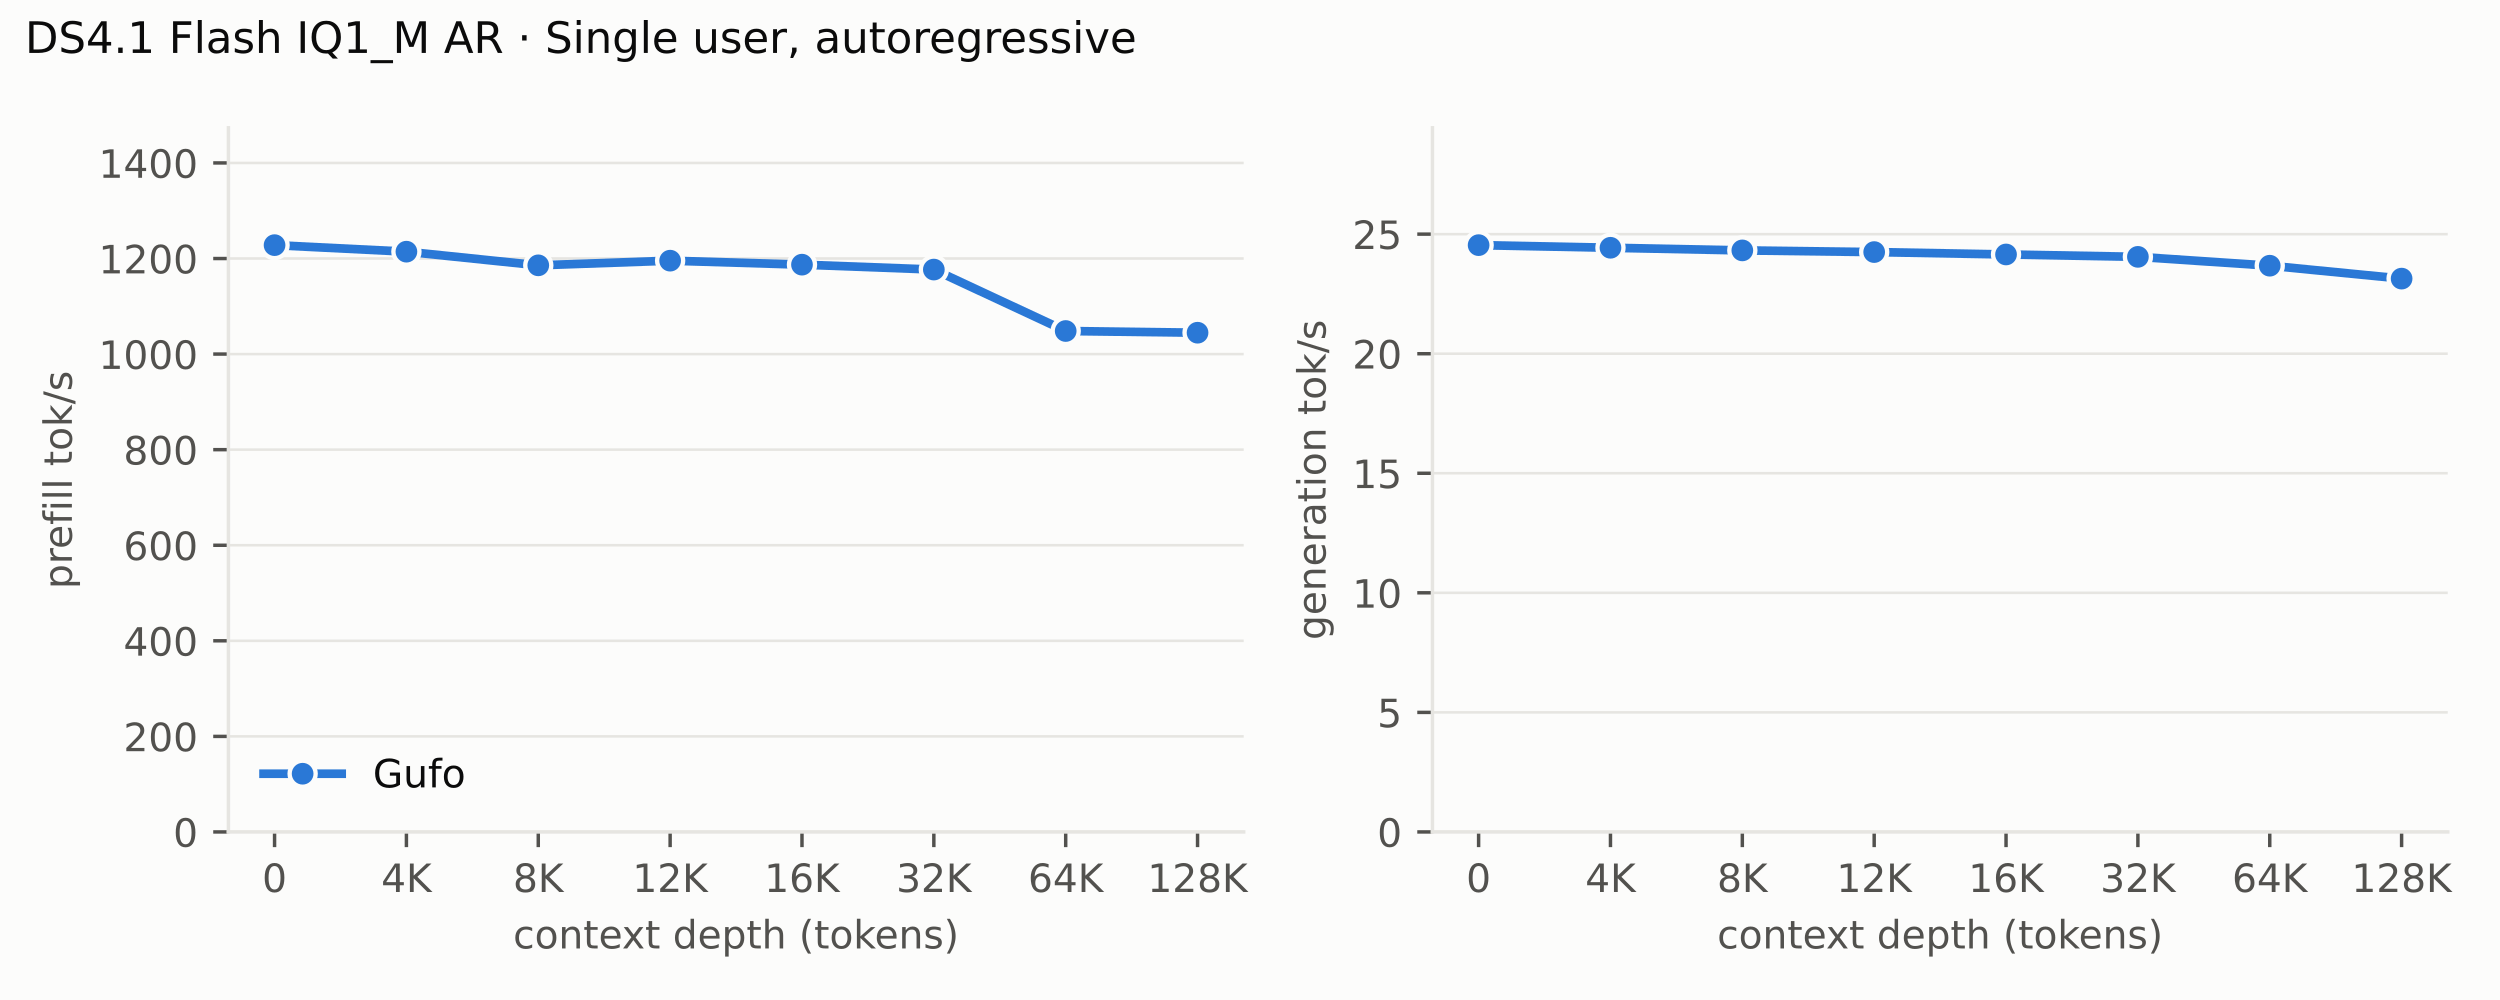
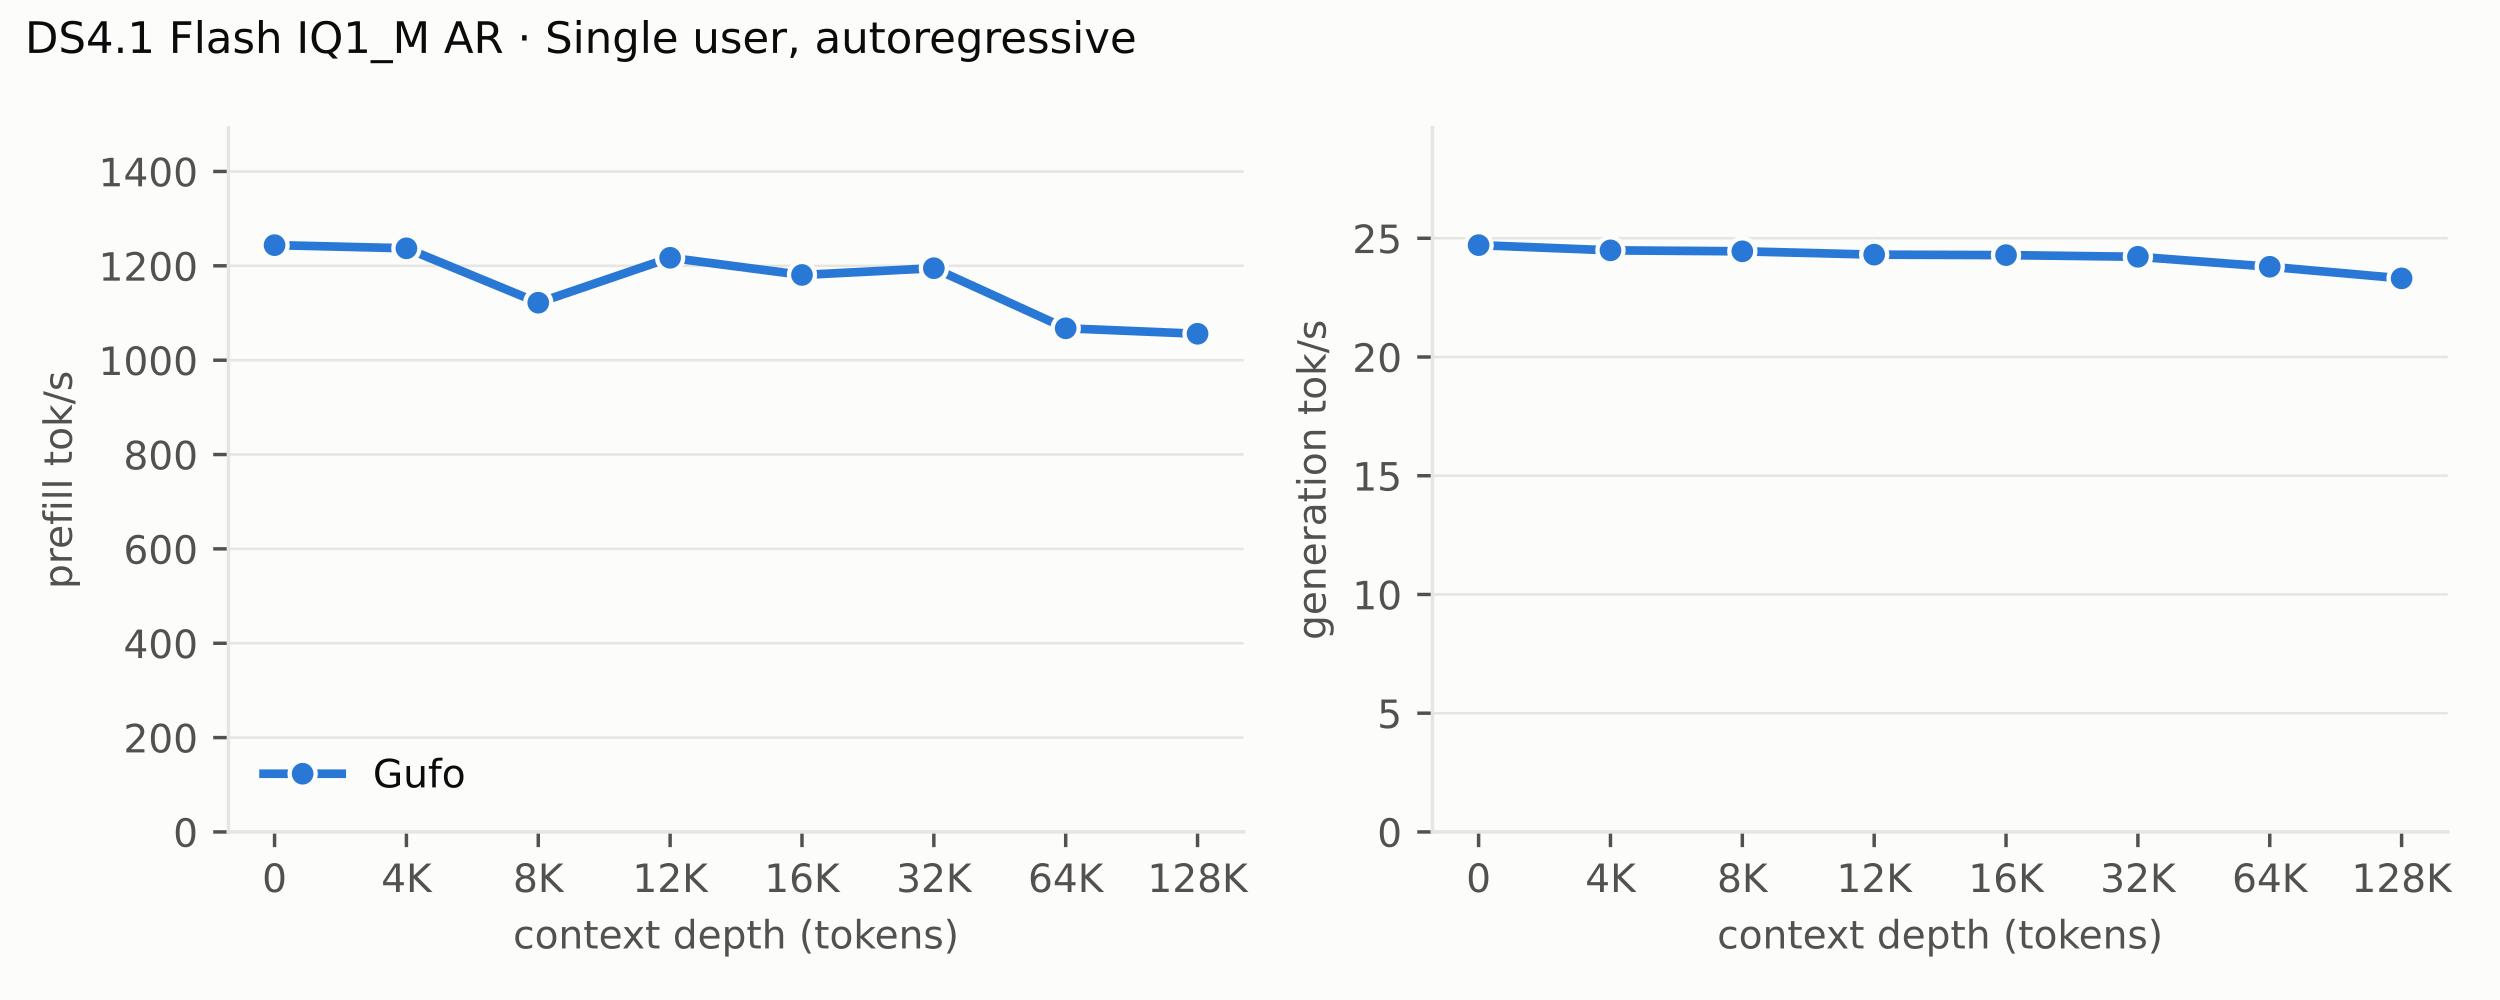
<svg xmlns="http://www.w3.org/2000/svg" xmlns:xlink="http://www.w3.org/1999/xlink" width="576pt" height="230.4pt" viewBox="0 0 576 230.4" version="1.1">
  <defs>
    <style type="text/css">*{stroke-linejoin: round; stroke-linecap: butt}</style>
  </defs>
  <g id="figure_1">
    <g id="patch_1">
      <path d="M 0 230.4 L 576 230.4 L 576 0 L 0 0 z " style="fill: #fcfcfb" />
    </g>
    <g id="axes_1">
      <g id="patch_2">
        <path d="M 52.626 191.679 L 286.549 191.679 L 286.549 29.441 L 52.626 29.441 z " style="fill: #fcfcfb" />
      </g>
      <g id="matplotlib.axis_1">
        <g id="xtick_1">
          <g id="line2d_1">
            <defs>
              <path id="m1ebf051f68" d="M 0 0 L 0 3.5 " style="stroke: #52514e; stroke-width: 0.8" />
            </defs>
            <g>
              <use xlink:href="#m1ebf051f68" x="63.259" y="191.679" style="fill: #52514e; stroke: #52514e; stroke-width: 0.8" />
            </g>
          </g>
          <g id="text_1">
            <text style="font-size: 9px; font-family: 'DejaVu Sans', 'Bitstream Vera Sans', 'Computer Modern Sans Serif', 'Lucida Grande', 'Verdana', 'Geneva', 'Lucid', 'Arial', 'Helvetica', 'Avant Garde', sans-serif; text-anchor: middle; fill: #52514e" x="63.259" y="205.517" transform="rotate(-0 63.25858 205.5172)">0</text>
          </g>
        </g>
        <g id="xtick_2">
          <g id="line2d_2">
            <g>
              <use xlink:href="#m1ebf051f68" x="93.638" y="191.679" style="fill: #52514e; stroke: #52514e; stroke-width: 0.8" />
            </g>
          </g>
          <g id="text_2">
            <text style="font-size: 9px; font-family: 'DejaVu Sans', 'Bitstream Vera Sans', 'Computer Modern Sans Serif', 'Lucida Grande', 'Verdana', 'Geneva', 'Lucid', 'Arial', 'Helvetica', 'Avant Garde', sans-serif; text-anchor: middle; fill: #52514e" x="93.638" y="205.517" transform="rotate(-0 93.63823 205.5172)">4K</text>
          </g>
        </g>
        <g id="xtick_3">
          <g id="line2d_3">
            <g>
              <use xlink:href="#m1ebf051f68" x="124.018" y="191.679" style="fill: #52514e; stroke: #52514e; stroke-width: 0.8" />
            </g>
          </g>
          <g id="text_3">
            <text style="font-size: 9px; font-family: 'DejaVu Sans', 'Bitstream Vera Sans', 'Computer Modern Sans Serif', 'Lucida Grande', 'Verdana', 'Geneva', 'Lucid', 'Arial', 'Helvetica', 'Avant Garde', sans-serif; text-anchor: middle; fill: #52514e" x="124.018" y="205.517" transform="rotate(-0 124.0179 205.5172)">8K</text>
          </g>
        </g>
        <g id="xtick_4">
          <g id="line2d_4">
            <g>
              <use xlink:href="#m1ebf051f68" x="154.398" y="191.679" style="fill: #52514e; stroke: #52514e; stroke-width: 0.8" />
            </g>
          </g>
          <g id="text_4">
            <text style="font-size: 9px; font-family: 'DejaVu Sans', 'Bitstream Vera Sans', 'Computer Modern Sans Serif', 'Lucida Grande', 'Verdana', 'Geneva', 'Lucid', 'Arial', 'Helvetica', 'Avant Garde', sans-serif; text-anchor: middle; fill: #52514e" x="154.398" y="205.517" transform="rotate(-0 154.3975 205.5172)">12K</text>
          </g>
        </g>
        <g id="xtick_5">
          <g id="line2d_5">
            <g>
              <use xlink:href="#m1ebf051f68" x="184.777" y="191.679" style="fill: #52514e; stroke: #52514e; stroke-width: 0.8" />
            </g>
          </g>
          <g id="text_5">
            <text style="font-size: 9px; font-family: 'DejaVu Sans', 'Bitstream Vera Sans', 'Computer Modern Sans Serif', 'Lucida Grande', 'Verdana', 'Geneva', 'Lucid', 'Arial', 'Helvetica', 'Avant Garde', sans-serif; text-anchor: middle; fill: #52514e" x="184.777" y="205.517" transform="rotate(-0 184.7772 205.5172)">16K</text>
          </g>
        </g>
        <g id="xtick_6">
          <g id="line2d_6">
            <g>
              <use xlink:href="#m1ebf051f68" x="215.157" y="191.679" style="fill: #52514e; stroke: #52514e; stroke-width: 0.8" />
            </g>
          </g>
          <g id="text_6">
            <text style="font-size: 9px; font-family: 'DejaVu Sans', 'Bitstream Vera Sans', 'Computer Modern Sans Serif', 'Lucida Grande', 'Verdana', 'Geneva', 'Lucid', 'Arial', 'Helvetica', 'Avant Garde', sans-serif; text-anchor: middle; fill: #52514e" x="215.157" y="205.517" transform="rotate(-0 215.1568 205.5172)">32K</text>
          </g>
        </g>
        <g id="xtick_7">
          <g id="line2d_7">
            <g>
              <use xlink:href="#m1ebf051f68" x="245.536" y="191.679" style="fill: #52514e; stroke: #52514e; stroke-width: 0.8" />
            </g>
          </g>
          <g id="text_7">
            <text style="font-size: 9px; font-family: 'DejaVu Sans', 'Bitstream Vera Sans', 'Computer Modern Sans Serif', 'Lucida Grande', 'Verdana', 'Geneva', 'Lucid', 'Arial', 'Helvetica', 'Avant Garde', sans-serif; text-anchor: middle; fill: #52514e" x="245.536" y="205.517" transform="rotate(-0 245.5365 205.5172)">64K</text>
          </g>
        </g>
        <g id="xtick_8">
          <g id="line2d_8">
            <g>
              <use xlink:href="#m1ebf051f68" x="275.916" y="191.679" style="fill: #52514e; stroke: #52514e; stroke-width: 0.8" />
            </g>
          </g>
          <g id="text_8">
            <text style="font-size: 9px; font-family: 'DejaVu Sans', 'Bitstream Vera Sans', 'Computer Modern Sans Serif', 'Lucida Grande', 'Verdana', 'Geneva', 'Lucid', 'Arial', 'Helvetica', 'Avant Garde', sans-serif; text-anchor: middle; fill: #52514e" x="275.916" y="205.517" transform="rotate(-0 275.9161 205.5172)">128K</text>
          </g>
        </g>
        <g id="text_9">
          <text style="font-size: 9px; font-family: 'DejaVu Sans', 'Bitstream Vera Sans', 'Computer Modern Sans Serif', 'Lucida Grande', 'Verdana', 'Geneva', 'Lucid', 'Arial', 'Helvetica', 'Avant Garde', sans-serif; text-anchor: middle; fill: #52514e" x="169.587" y="218.518" transform="rotate(-0 169.5874 218.5179)">context depth (tokens)</text>
        </g>
      </g>
      <g id="matplotlib.axis_2">
        <g id="ytick_1">
          <g id="line2d_9">
-             <path d="M 52.626 191.679 L 286.549 191.679 " clip-path="url(#p1245cb9a4b)" style="fill: none; stroke: #e6e5e1; stroke-width: 0.6; stroke-linecap: square" />
+             <path d="M 52.626 191.679 L 286.549 191.679 " clip-path="url(#pd41758e7b6)" style="fill: none; stroke: #e6e5e1; stroke-width: 0.6; stroke-linecap: square" />
          </g>
          <g id="line2d_10">
            <defs>
              <path id="m680e5b1e24" d="M 0 0 L -3.5 0 " style="stroke: #52514e; stroke-width: 0.8" />
            </defs>
            <g>
              <use xlink:href="#m680e5b1e24" x="52.626" y="191.679" style="fill: #52514e; stroke: #52514e; stroke-width: 0.8" />
            </g>
          </g>
          <g id="text_10">
            <text style="font-size: 9px; font-family: 'DejaVu Sans', 'Bitstream Vera Sans', 'Computer Modern Sans Serif', 'Lucida Grande', 'Verdana', 'Geneva', 'Lucid', 'Arial', 'Helvetica', 'Avant Garde', sans-serif; text-anchor: end; fill: #52514e" x="45.626" y="195.098" transform="rotate(-0 45.6257 195.0982)">0</text>
          </g>
        </g>
        <g id="ytick_2">
          <g id="line2d_11">
-             <path d="M 52.626 169.66 L 286.549 169.66 " clip-path="url(#p1245cb9a4b)" style="fill: none; stroke: #e6e5e1; stroke-width: 0.6; stroke-linecap: square" />
+             <path d="M 52.626 169.94 L 286.549 169.94 " clip-path="url(#pd41758e7b6)" style="fill: none; stroke: #e6e5e1; stroke-width: 0.6; stroke-linecap: square" />
          </g>
          <g id="line2d_12">
            <g>
-               <use xlink:href="#m680e5b1e24" x="52.626" y="169.66" style="fill: #52514e; stroke: #52514e; stroke-width: 0.8" />
+               <use xlink:href="#m680e5b1e24" x="52.626" y="169.94" style="fill: #52514e; stroke: #52514e; stroke-width: 0.8" />
            </g>
          </g>
          <g id="text_11">
-             <text style="font-size: 9px; font-family: 'DejaVu Sans', 'Bitstream Vera Sans', 'Computer Modern Sans Serif', 'Lucida Grande', 'Verdana', 'Geneva', 'Lucid', 'Arial', 'Helvetica', 'Avant Garde', sans-serif; text-anchor: end; fill: #52514e" x="45.626" y="173.079" transform="rotate(-0 45.6257 173.0791)">200</text>
+             <text style="font-size: 9px; font-family: 'DejaVu Sans', 'Bitstream Vera Sans', 'Computer Modern Sans Serif', 'Lucida Grande', 'Verdana', 'Geneva', 'Lucid', 'Arial', 'Helvetica', 'Avant Garde', sans-serif; text-anchor: end; fill: #52514e" x="45.626" y="173.359" transform="rotate(-0 45.6257 173.3593)">200</text>
          </g>
        </g>
        <g id="ytick_3">
          <g id="line2d_13">
-             <path d="M 52.626 147.641 L 286.549 147.641 " clip-path="url(#p1245cb9a4b)" style="fill: none; stroke: #e6e5e1; stroke-width: 0.6; stroke-linecap: square" />
+             <path d="M 52.626 148.201 L 286.549 148.201 " clip-path="url(#pd41758e7b6)" style="fill: none; stroke: #e6e5e1; stroke-width: 0.6; stroke-linecap: square" />
          </g>
          <g id="line2d_14">
            <g>
-               <use xlink:href="#m680e5b1e24" x="52.626" y="147.641" style="fill: #52514e; stroke: #52514e; stroke-width: 0.8" />
+               <use xlink:href="#m680e5b1e24" x="52.626" y="148.201" style="fill: #52514e; stroke: #52514e; stroke-width: 0.8" />
            </g>
          </g>
          <g id="text_12">
-             <text style="font-size: 9px; font-family: 'DejaVu Sans', 'Bitstream Vera Sans', 'Computer Modern Sans Serif', 'Lucida Grande', 'Verdana', 'Geneva', 'Lucid', 'Arial', 'Helvetica', 'Avant Garde', sans-serif; text-anchor: end; fill: #52514e" x="45.626" y="151.06" transform="rotate(-0 45.6257 151.0599)">400</text>
+             <text style="font-size: 9px; font-family: 'DejaVu Sans', 'Bitstream Vera Sans', 'Computer Modern Sans Serif', 'Lucida Grande', 'Verdana', 'Geneva', 'Lucid', 'Arial', 'Helvetica', 'Avant Garde', sans-serif; text-anchor: end; fill: #52514e" x="45.626" y="151.62" transform="rotate(-0 45.6257 151.6204)">400</text>
          </g>
        </g>
        <g id="ytick_4">
          <g id="line2d_15">
-             <path d="M 52.626 125.622 L 286.549 125.622 " clip-path="url(#p1245cb9a4b)" style="fill: none; stroke: #e6e5e1; stroke-width: 0.6; stroke-linecap: square" />
+             <path d="M 52.626 126.463 L 286.549 126.463 " clip-path="url(#pd41758e7b6)" style="fill: none; stroke: #e6e5e1; stroke-width: 0.6; stroke-linecap: square" />
          </g>
          <g id="line2d_16">
            <g>
-               <use xlink:href="#m680e5b1e24" x="52.626" y="125.622" style="fill: #52514e; stroke: #52514e; stroke-width: 0.8" />
+               <use xlink:href="#m680e5b1e24" x="52.626" y="126.463" style="fill: #52514e; stroke: #52514e; stroke-width: 0.8" />
            </g>
          </g>
          <g id="text_13">
-             <text style="font-size: 9px; font-family: 'DejaVu Sans', 'Bitstream Vera Sans', 'Computer Modern Sans Serif', 'Lucida Grande', 'Verdana', 'Geneva', 'Lucid', 'Arial', 'Helvetica', 'Avant Garde', sans-serif; text-anchor: end; fill: #52514e" x="45.626" y="129.041" transform="rotate(-0 45.6257 129.0408)">600</text>
+             <text style="font-size: 9px; font-family: 'DejaVu Sans', 'Bitstream Vera Sans', 'Computer Modern Sans Serif', 'Lucida Grande', 'Verdana', 'Geneva', 'Lucid', 'Arial', 'Helvetica', 'Avant Garde', sans-serif; text-anchor: end; fill: #52514e" x="45.626" y="129.881" transform="rotate(-0 45.6257 129.8814)">600</text>
          </g>
        </g>
        <g id="ytick_5">
          <g id="line2d_17">
-             <path d="M 52.626 103.603 L 286.549 103.603 " clip-path="url(#p1245cb9a4b)" style="fill: none; stroke: #e6e5e1; stroke-width: 0.6; stroke-linecap: square" />
+             <path d="M 52.626 104.724 L 286.549 104.724 " clip-path="url(#pd41758e7b6)" style="fill: none; stroke: #e6e5e1; stroke-width: 0.6; stroke-linecap: square" />
          </g>
          <g id="line2d_18">
            <g>
-               <use xlink:href="#m680e5b1e24" x="52.626" y="103.603" style="fill: #52514e; stroke: #52514e; stroke-width: 0.8" />
+               <use xlink:href="#m680e5b1e24" x="52.626" y="104.724" style="fill: #52514e; stroke: #52514e; stroke-width: 0.8" />
            </g>
          </g>
          <g id="text_14">
-             <text style="font-size: 9px; font-family: 'DejaVu Sans', 'Bitstream Vera Sans', 'Computer Modern Sans Serif', 'Lucida Grande', 'Verdana', 'Geneva', 'Lucid', 'Arial', 'Helvetica', 'Avant Garde', sans-serif; text-anchor: end; fill: #52514e" x="45.626" y="107.022" transform="rotate(-0 45.6257 107.0216)">800</text>
+             <text style="font-size: 9px; font-family: 'DejaVu Sans', 'Bitstream Vera Sans', 'Computer Modern Sans Serif', 'Lucida Grande', 'Verdana', 'Geneva', 'Lucid', 'Arial', 'Helvetica', 'Avant Garde', sans-serif; text-anchor: end; fill: #52514e" x="45.626" y="108.143" transform="rotate(-0 45.6257 108.1425)">800</text>
          </g>
        </g>
        <g id="ytick_6">
          <g id="line2d_19">
-             <path d="M 52.626 81.583 L 286.549 81.583 " clip-path="url(#p1245cb9a4b)" style="fill: none; stroke: #e6e5e1; stroke-width: 0.6; stroke-linecap: square" />
+             <path d="M 52.626 82.985 L 286.549 82.985 " clip-path="url(#pd41758e7b6)" style="fill: none; stroke: #e6e5e1; stroke-width: 0.6; stroke-linecap: square" />
          </g>
          <g id="line2d_20">
            <g>
-               <use xlink:href="#m680e5b1e24" x="52.626" y="81.583" style="fill: #52514e; stroke: #52514e; stroke-width: 0.8" />
+               <use xlink:href="#m680e5b1e24" x="52.626" y="82.985" style="fill: #52514e; stroke: #52514e; stroke-width: 0.8" />
            </g>
          </g>
          <g id="text_15">
-             <text style="font-size: 9px; font-family: 'DejaVu Sans', 'Bitstream Vera Sans', 'Computer Modern Sans Serif', 'Lucida Grande', 'Verdana', 'Geneva', 'Lucid', 'Arial', 'Helvetica', 'Avant Garde', sans-serif; text-anchor: end; fill: #52514e" x="45.626" y="85.002" transform="rotate(-0 45.6257 85.00243)">1000</text>
+             <text style="font-size: 9px; font-family: 'DejaVu Sans', 'Bitstream Vera Sans', 'Computer Modern Sans Serif', 'Lucida Grande', 'Verdana', 'Geneva', 'Lucid', 'Arial', 'Helvetica', 'Avant Garde', sans-serif; text-anchor: end; fill: #52514e" x="45.626" y="86.404" transform="rotate(-0 45.6257 86.40358)">1000</text>
          </g>
        </g>
        <g id="ytick_7">
          <g id="line2d_21">
-             <path d="M 52.626 59.564 L 286.549 59.564 " clip-path="url(#p1245cb9a4b)" style="fill: none; stroke: #e6e5e1; stroke-width: 0.6; stroke-linecap: square" />
+             <path d="M 52.626 61.246 L 286.549 61.246 " clip-path="url(#pd41758e7b6)" style="fill: none; stroke: #e6e5e1; stroke-width: 0.6; stroke-linecap: square" />
          </g>
          <g id="line2d_22">
            <g>
-               <use xlink:href="#m680e5b1e24" x="52.626" y="59.564" style="fill: #52514e; stroke: #52514e; stroke-width: 0.8" />
+               <use xlink:href="#m680e5b1e24" x="52.626" y="61.246" style="fill: #52514e; stroke: #52514e; stroke-width: 0.8" />
            </g>
          </g>
          <g id="text_16">
-             <text style="font-size: 9px; font-family: 'DejaVu Sans', 'Bitstream Vera Sans', 'Computer Modern Sans Serif', 'Lucida Grande', 'Verdana', 'Geneva', 'Lucid', 'Arial', 'Helvetica', 'Avant Garde', sans-serif; text-anchor: end; fill: #52514e" x="45.626" y="62.983" transform="rotate(-0 45.6257 62.98326)">1200</text>
+             <text style="font-size: 9px; font-family: 'DejaVu Sans', 'Bitstream Vera Sans', 'Computer Modern Sans Serif', 'Lucida Grande', 'Verdana', 'Geneva', 'Lucid', 'Arial', 'Helvetica', 'Avant Garde', sans-serif; text-anchor: end; fill: #52514e" x="45.626" y="64.665" transform="rotate(-0 45.6257 64.66465)">1200</text>
          </g>
        </g>
        <g id="ytick_8">
          <g id="line2d_23">
-             <path d="M 52.626 37.545 L 286.549 37.545 " clip-path="url(#p1245cb9a4b)" style="fill: none; stroke: #e6e5e1; stroke-width: 0.6; stroke-linecap: square" />
+             <path d="M 52.626 39.507 L 286.549 39.507 " clip-path="url(#pd41758e7b6)" style="fill: none; stroke: #e6e5e1; stroke-width: 0.6; stroke-linecap: square" />
          </g>
          <g id="line2d_24">
            <g>
-               <use xlink:href="#m680e5b1e24" x="52.626" y="37.545" style="fill: #52514e; stroke: #52514e; stroke-width: 0.8" />
+               <use xlink:href="#m680e5b1e24" x="52.626" y="39.507" style="fill: #52514e; stroke: #52514e; stroke-width: 0.8" />
            </g>
          </g>
          <g id="text_17">
-             <text style="font-size: 9px; font-family: 'DejaVu Sans', 'Bitstream Vera Sans', 'Computer Modern Sans Serif', 'Lucida Grande', 'Verdana', 'Geneva', 'Lucid', 'Arial', 'Helvetica', 'Avant Garde', sans-serif; text-anchor: end; fill: #52514e" x="45.626" y="40.964" transform="rotate(-0 45.6257 40.9641)">1400</text>
+             <text style="font-size: 9px; font-family: 'DejaVu Sans', 'Bitstream Vera Sans', 'Computer Modern Sans Serif', 'Lucida Grande', 'Verdana', 'Geneva', 'Lucid', 'Arial', 'Helvetica', 'Avant Garde', sans-serif; text-anchor: end; fill: #52514e" x="45.626" y="42.926" transform="rotate(-0 45.6257 42.92572)">1400</text>
          </g>
        </g>
        <g id="text_18">
          <text style="font-size: 9px; font-family: 'DejaVu Sans', 'Bitstream Vera Sans', 'Computer Modern Sans Serif', 'Lucida Grande', 'Verdana', 'Geneva', 'Lucid', 'Arial', 'Helvetica', 'Avant Garde', sans-serif; text-anchor: middle; fill: #52514e" x="16.559" y="110.56" transform="rotate(-90 16.55859 110.56)">prefill tok/s</text>
        </g>
      </g>
      <g id="line2d_25">
-         <path d="M 63.259 56.481 L 93.638 57.988 L 124.018 61.133 L 154.398 60.058 L 184.777 60.978 L 215.157 62.109 L 245.536 76.264 L 275.916 76.658 " clip-path="url(#p1245cb9a4b)" style="fill: none; stroke: #2a78d6; stroke-width: 2; stroke-linecap: square" />
+         <path d="M 63.259 56.481 L 93.638 57.21 L 124.018 69.742 L 154.398 59.394 L 184.777 63.348 L 215.157 61.792 L 245.536 75.64 L 275.916 76.901 " clip-path="url(#pd41758e7b6)" style="fill: none; stroke: #2a78d6; stroke-width: 2; stroke-linecap: square" />
        <defs>
          <path id="m91930ba968" d="M 0 3 C 0.796 3 1.559 2.684 2.121 2.121 C 2.684 1.559 3 0.796 3 0 C 3 -0.796 2.684 -1.559 2.121 -2.121 C 1.559 -2.684 0.796 -3 0 -3 C -0.796 -3 -1.559 -2.684 -2.121 -2.121 C -2.684 -1.559 -3 -0.796 -3 0 C -3 0.796 -2.684 1.559 -2.121 2.121 C -1.559 2.684 -0.796 3 0 3 z " style="stroke: #fcfcfb" />
        </defs>
-         <g clip-path="url(#p1245cb9a4b)">
+         <g clip-path="url(#pd41758e7b6)">
          <use xlink:href="#m91930ba968" x="63.259" y="56.481" style="fill: #2a78d6; stroke: #fcfcfb" />
-           <use xlink:href="#m91930ba968" x="93.638" y="57.988" style="fill: #2a78d6; stroke: #fcfcfb" />
-           <use xlink:href="#m91930ba968" x="124.018" y="61.133" style="fill: #2a78d6; stroke: #fcfcfb" />
-           <use xlink:href="#m91930ba968" x="154.398" y="60.058" style="fill: #2a78d6; stroke: #fcfcfb" />
-           <use xlink:href="#m91930ba968" x="184.777" y="60.978" style="fill: #2a78d6; stroke: #fcfcfb" />
-           <use xlink:href="#m91930ba968" x="215.157" y="62.109" style="fill: #2a78d6; stroke: #fcfcfb" />
-           <use xlink:href="#m91930ba968" x="245.536" y="76.264" style="fill: #2a78d6; stroke: #fcfcfb" />
-           <use xlink:href="#m91930ba968" x="275.916" y="76.658" style="fill: #2a78d6; stroke: #fcfcfb" />
+           <use xlink:href="#m91930ba968" x="93.638" y="57.21" style="fill: #2a78d6; stroke: #fcfcfb" />
+           <use xlink:href="#m91930ba968" x="124.018" y="69.742" style="fill: #2a78d6; stroke: #fcfcfb" />
+           <use xlink:href="#m91930ba968" x="154.398" y="59.394" style="fill: #2a78d6; stroke: #fcfcfb" />
+           <use xlink:href="#m91930ba968" x="184.777" y="63.348" style="fill: #2a78d6; stroke: #fcfcfb" />
+           <use xlink:href="#m91930ba968" x="215.157" y="61.792" style="fill: #2a78d6; stroke: #fcfcfb" />
+           <use xlink:href="#m91930ba968" x="245.536" y="75.64" style="fill: #2a78d6; stroke: #fcfcfb" />
+           <use xlink:href="#m91930ba968" x="275.916" y="76.901" style="fill: #2a78d6; stroke: #fcfcfb" />
        </g>
      </g>
      <g id="patch_3">
        <path d="M 52.626 191.679 L 52.626 29.441 " style="fill: none; stroke: #e6e5e1; stroke-width: 0.8; stroke-linejoin: miter; stroke-linecap: square" />
      </g>
      <g id="patch_4">
        <path d="M 52.626 191.679 L 286.549 191.679 " style="fill: none; stroke: #e6e5e1; stroke-width: 0.8; stroke-linejoin: miter; stroke-linecap: square" />
      </g>
      <g id="legend_1">
        <g id="line2d_26">
          <path d="M 60.726 178.267 L 69.726 178.267 L 78.726 178.267 " style="fill: none; stroke: #2a78d6; stroke-width: 2; stroke-linecap: square" />
          <g>
            <use xlink:href="#m91930ba968" x="69.726" y="178.267" style="fill: #2a78d6; stroke: #fcfcfb" />
          </g>
        </g>
        <g id="text_19">
          <text style="font-size: 9px; font-family: 'DejaVu Sans', 'Bitstream Vera Sans', 'Computer Modern Sans Serif', 'Lucida Grande', 'Verdana', 'Geneva', 'Lucid', 'Arial', 'Helvetica', 'Avant Garde', sans-serif; text-anchor: start; fill: #0b0b0b" x="85.926" y="181.417" transform="rotate(-0 85.9257 181.4172)">Gufo</text>
        </g>
      </g>
    </g>
    <g id="axes_2">
      <g id="patch_5">
        <path d="M 330.039 191.679 L 563.963 191.679 L 563.963 29.441 L 330.039 29.441 z " style="fill: #fcfcfb" />
      </g>
      <g id="matplotlib.axis_3">
        <g id="xtick_9">
          <g id="line2d_27">
            <g>
              <use xlink:href="#m1ebf051f68" x="340.672" y="191.679" style="fill: #52514e; stroke: #52514e; stroke-width: 0.8" />
            </g>
          </g>
          <g id="text_20">
            <text style="font-size: 9px; font-family: 'DejaVu Sans', 'Bitstream Vera Sans', 'Computer Modern Sans Serif', 'Lucida Grande', 'Verdana', 'Geneva', 'Lucid', 'Arial', 'Helvetica', 'Avant Garde', sans-serif; text-anchor: middle; fill: #52514e" x="340.672" y="205.517" transform="rotate(-0 340.6723 205.5172)">0</text>
          </g>
        </g>
        <g id="xtick_10">
          <g id="line2d_28">
            <g>
              <use xlink:href="#m1ebf051f68" x="371.052" y="191.679" style="fill: #52514e; stroke: #52514e; stroke-width: 0.8" />
            </g>
          </g>
          <g id="text_21">
            <text style="font-size: 9px; font-family: 'DejaVu Sans', 'Bitstream Vera Sans', 'Computer Modern Sans Serif', 'Lucida Grande', 'Verdana', 'Geneva', 'Lucid', 'Arial', 'Helvetica', 'Avant Garde', sans-serif; text-anchor: middle; fill: #52514e" x="371.052" y="205.517" transform="rotate(-0 371.052 205.5172)">4K</text>
          </g>
        </g>
        <g id="xtick_11">
          <g id="line2d_29">
            <g>
              <use xlink:href="#m1ebf051f68" x="401.432" y="191.679" style="fill: #52514e; stroke: #52514e; stroke-width: 0.8" />
            </g>
          </g>
          <g id="text_22">
            <text style="font-size: 9px; font-family: 'DejaVu Sans', 'Bitstream Vera Sans', 'Computer Modern Sans Serif', 'Lucida Grande', 'Verdana', 'Geneva', 'Lucid', 'Arial', 'Helvetica', 'Avant Garde', sans-serif; text-anchor: middle; fill: #52514e" x="401.432" y="205.517" transform="rotate(-0 401.4316 205.5172)">8K</text>
          </g>
        </g>
        <g id="xtick_12">
          <g id="line2d_30">
            <g>
              <use xlink:href="#m1ebf051f68" x="431.811" y="191.679" style="fill: #52514e; stroke: #52514e; stroke-width: 0.8" />
            </g>
          </g>
          <g id="text_23">
            <text style="font-size: 9px; font-family: 'DejaVu Sans', 'Bitstream Vera Sans', 'Computer Modern Sans Serif', 'Lucida Grande', 'Verdana', 'Geneva', 'Lucid', 'Arial', 'Helvetica', 'Avant Garde', sans-serif; text-anchor: middle; fill: #52514e" x="431.811" y="205.517" transform="rotate(-0 431.8113 205.5172)">12K</text>
          </g>
        </g>
        <g id="xtick_13">
          <g id="line2d_31">
            <g>
              <use xlink:href="#m1ebf051f68" x="462.191" y="191.679" style="fill: #52514e; stroke: #52514e; stroke-width: 0.8" />
            </g>
          </g>
          <g id="text_24">
            <text style="font-size: 9px; font-family: 'DejaVu Sans', 'Bitstream Vera Sans', 'Computer Modern Sans Serif', 'Lucida Grande', 'Verdana', 'Geneva', 'Lucid', 'Arial', 'Helvetica', 'Avant Garde', sans-serif; text-anchor: middle; fill: #52514e" x="462.191" y="205.517" transform="rotate(-0 462.1909 205.5172)">16K</text>
          </g>
        </g>
        <g id="xtick_14">
          <g id="line2d_32">
            <g>
              <use xlink:href="#m1ebf051f68" x="492.571" y="191.679" style="fill: #52514e; stroke: #52514e; stroke-width: 0.8" />
            </g>
          </g>
          <g id="text_25">
            <text style="font-size: 9px; font-family: 'DejaVu Sans', 'Bitstream Vera Sans', 'Computer Modern Sans Serif', 'Lucida Grande', 'Verdana', 'Geneva', 'Lucid', 'Arial', 'Helvetica', 'Avant Garde', sans-serif; text-anchor: middle; fill: #52514e" x="492.571" y="205.517" transform="rotate(-0 492.5706 205.5172)">32K</text>
          </g>
        </g>
        <g id="xtick_15">
          <g id="line2d_33">
            <g>
              <use xlink:href="#m1ebf051f68" x="522.95" y="191.679" style="fill: #52514e; stroke: #52514e; stroke-width: 0.8" />
            </g>
          </g>
          <g id="text_26">
            <text style="font-size: 9px; font-family: 'DejaVu Sans', 'Bitstream Vera Sans', 'Computer Modern Sans Serif', 'Lucida Grande', 'Verdana', 'Geneva', 'Lucid', 'Arial', 'Helvetica', 'Avant Garde', sans-serif; text-anchor: middle; fill: #52514e" x="522.95" y="205.517" transform="rotate(-0 522.9502 205.5172)">64K</text>
          </g>
        </g>
        <g id="xtick_16">
          <g id="line2d_34">
            <g>
              <use xlink:href="#m1ebf051f68" x="553.33" y="191.679" style="fill: #52514e; stroke: #52514e; stroke-width: 0.8" />
            </g>
          </g>
          <g id="text_27">
            <text style="font-size: 9px; font-family: 'DejaVu Sans', 'Bitstream Vera Sans', 'Computer Modern Sans Serif', 'Lucida Grande', 'Verdana', 'Geneva', 'Lucid', 'Arial', 'Helvetica', 'Avant Garde', sans-serif; text-anchor: middle; fill: #52514e" x="553.33" y="205.517" transform="rotate(-0 553.3299 205.5172)">128K</text>
          </g>
        </g>
        <g id="text_28">
          <text style="font-size: 9px; font-family: 'DejaVu Sans', 'Bitstream Vera Sans', 'Computer Modern Sans Serif', 'Lucida Grande', 'Verdana', 'Geneva', 'Lucid', 'Arial', 'Helvetica', 'Avant Garde', sans-serif; text-anchor: middle; fill: #52514e" x="447.001" y="218.518" transform="rotate(-0 447.0011 218.5179)">context depth (tokens)</text>
        </g>
      </g>
      <g id="matplotlib.axis_4">
        <g id="ytick_9">
          <g id="line2d_35">
-             <path d="M 330.039 191.679 L 563.963 191.679 " clip-path="url(#pfcade36f7c)" style="fill: none; stroke: #e6e5e1; stroke-width: 0.6; stroke-linecap: square" />
+             <path d="M 330.039 191.679 L 563.963 191.679 " clip-path="url(#pc69065fbe7)" style="fill: none; stroke: #e6e5e1; stroke-width: 0.6; stroke-linecap: square" />
          </g>
          <g id="line2d_36">
            <g>
              <use xlink:href="#m680e5b1e24" x="330.039" y="191.679" style="fill: #52514e; stroke: #52514e; stroke-width: 0.8" />
            </g>
          </g>
          <g id="text_29">
            <text style="font-size: 9px; font-family: 'DejaVu Sans', 'Bitstream Vera Sans', 'Computer Modern Sans Serif', 'Lucida Grande', 'Verdana', 'Geneva', 'Lucid', 'Arial', 'Helvetica', 'Avant Garde', sans-serif; text-anchor: end; fill: #52514e" x="323.039" y="195.098" transform="rotate(-0 323.0395 195.0982)">0</text>
          </g>
        </g>
        <g id="ytick_10">
          <g id="line2d_37">
-             <path d="M 330.039 164.133 L 563.963 164.133 " clip-path="url(#pfcade36f7c)" style="fill: none; stroke: #e6e5e1; stroke-width: 0.6; stroke-linecap: square" />
+             <path d="M 330.039 164.322 L 563.963 164.322 " clip-path="url(#pc69065fbe7)" style="fill: none; stroke: #e6e5e1; stroke-width: 0.6; stroke-linecap: square" />
          </g>
          <g id="line2d_38">
            <g>
-               <use xlink:href="#m680e5b1e24" x="330.039" y="164.133" style="fill: #52514e; stroke: #52514e; stroke-width: 0.8" />
+               <use xlink:href="#m680e5b1e24" x="330.039" y="164.322" style="fill: #52514e; stroke: #52514e; stroke-width: 0.8" />
            </g>
          </g>
          <g id="text_30">
-             <text style="font-size: 9px; font-family: 'DejaVu Sans', 'Bitstream Vera Sans', 'Computer Modern Sans Serif', 'Lucida Grande', 'Verdana', 'Geneva', 'Lucid', 'Arial', 'Helvetica', 'Avant Garde', sans-serif; text-anchor: end; fill: #52514e" x="323.039" y="167.552" transform="rotate(-0 323.0395 167.5516)">5</text>
+             <text style="font-size: 9px; font-family: 'DejaVu Sans', 'Bitstream Vera Sans', 'Computer Modern Sans Serif', 'Lucida Grande', 'Verdana', 'Geneva', 'Lucid', 'Arial', 'Helvetica', 'Avant Garde', sans-serif; text-anchor: end; fill: #52514e" x="323.039" y="167.741" transform="rotate(-0 323.0395 167.7411)">5</text>
          </g>
        </g>
        <g id="ytick_11">
          <g id="line2d_39">
-             <path d="M 330.039 136.586 L 563.963 136.586 " clip-path="url(#pfcade36f7c)" style="fill: none; stroke: #e6e5e1; stroke-width: 0.6; stroke-linecap: square" />
+             <path d="M 330.039 136.965 L 563.963 136.965 " clip-path="url(#pc69065fbe7)" style="fill: none; stroke: #e6e5e1; stroke-width: 0.6; stroke-linecap: square" />
          </g>
          <g id="line2d_40">
            <g>
-               <use xlink:href="#m680e5b1e24" x="330.039" y="136.586" style="fill: #52514e; stroke: #52514e; stroke-width: 0.8" />
+               <use xlink:href="#m680e5b1e24" x="330.039" y="136.965" style="fill: #52514e; stroke: #52514e; stroke-width: 0.8" />
            </g>
          </g>
          <g id="text_31">
-             <text style="font-size: 9px; font-family: 'DejaVu Sans', 'Bitstream Vera Sans', 'Computer Modern Sans Serif', 'Lucida Grande', 'Verdana', 'Geneva', 'Lucid', 'Arial', 'Helvetica', 'Avant Garde', sans-serif; text-anchor: end; fill: #52514e" x="323.039" y="140.005" transform="rotate(-0 323.0395 140.005)">10</text>
+             <text style="font-size: 9px; font-family: 'DejaVu Sans', 'Bitstream Vera Sans', 'Computer Modern Sans Serif', 'Lucida Grande', 'Verdana', 'Geneva', 'Lucid', 'Arial', 'Helvetica', 'Avant Garde', sans-serif; text-anchor: end; fill: #52514e" x="323.039" y="140.384" transform="rotate(-0 323.0395 140.3841)">10</text>
          </g>
        </g>
        <g id="ytick_12">
          <g id="line2d_41">
-             <path d="M 330.039 109.039 L 563.963 109.039 " clip-path="url(#pfcade36f7c)" style="fill: none; stroke: #e6e5e1; stroke-width: 0.6; stroke-linecap: square" />
+             <path d="M 330.039 109.608 L 563.963 109.608 " clip-path="url(#pc69065fbe7)" style="fill: none; stroke: #e6e5e1; stroke-width: 0.6; stroke-linecap: square" />
          </g>
          <g id="line2d_42">
            <g>
-               <use xlink:href="#m680e5b1e24" x="330.039" y="109.039" style="fill: #52514e; stroke: #52514e; stroke-width: 0.8" />
+               <use xlink:href="#m680e5b1e24" x="330.039" y="109.608" style="fill: #52514e; stroke: #52514e; stroke-width: 0.8" />
            </g>
          </g>
          <g id="text_32">
-             <text style="font-size: 9px; font-family: 'DejaVu Sans', 'Bitstream Vera Sans', 'Computer Modern Sans Serif', 'Lucida Grande', 'Verdana', 'Geneva', 'Lucid', 'Arial', 'Helvetica', 'Avant Garde', sans-serif; text-anchor: end; fill: #52514e" x="323.039" y="112.458" transform="rotate(-0 323.0395 112.4584)">15</text>
+             <text style="font-size: 9px; font-family: 'DejaVu Sans', 'Bitstream Vera Sans', 'Computer Modern Sans Serif', 'Lucida Grande', 'Verdana', 'Geneva', 'Lucid', 'Arial', 'Helvetica', 'Avant Garde', sans-serif; text-anchor: end; fill: #52514e" x="323.039" y="113.027" transform="rotate(-0 323.0395 113.027)">15</text>
          </g>
        </g>
        <g id="ytick_13">
          <g id="line2d_43">
-             <path d="M 330.039 81.493 L 563.963 81.493 " clip-path="url(#pfcade36f7c)" style="fill: none; stroke: #e6e5e1; stroke-width: 0.6; stroke-linecap: square" />
+             <path d="M 330.039 82.251 L 563.963 82.251 " clip-path="url(#pc69065fbe7)" style="fill: none; stroke: #e6e5e1; stroke-width: 0.6; stroke-linecap: square" />
          </g>
          <g id="line2d_44">
            <g>
-               <use xlink:href="#m680e5b1e24" x="330.039" y="81.493" style="fill: #52514e; stroke: #52514e; stroke-width: 0.8" />
+               <use xlink:href="#m680e5b1e24" x="330.039" y="82.251" style="fill: #52514e; stroke: #52514e; stroke-width: 0.8" />
            </g>
          </g>
          <g id="text_33">
-             <text style="font-size: 9px; font-family: 'DejaVu Sans', 'Bitstream Vera Sans', 'Computer Modern Sans Serif', 'Lucida Grande', 'Verdana', 'Geneva', 'Lucid', 'Arial', 'Helvetica', 'Avant Garde', sans-serif; text-anchor: end; fill: #52514e" x="323.039" y="84.912" transform="rotate(-0 323.0395 84.9118)">20</text>
+             <text style="font-size: 9px; font-family: 'DejaVu Sans', 'Bitstream Vera Sans', 'Computer Modern Sans Serif', 'Lucida Grande', 'Verdana', 'Geneva', 'Lucid', 'Arial', 'Helvetica', 'Avant Garde', sans-serif; text-anchor: end; fill: #52514e" x="323.039" y="85.67" transform="rotate(-0 323.0395 85.66986)">20</text>
          </g>
        </g>
        <g id="ytick_14">
          <g id="line2d_45">
-             <path d="M 330.039 53.946 L 563.963 53.946 " clip-path="url(#pfcade36f7c)" style="fill: none; stroke: #e6e5e1; stroke-width: 0.6; stroke-linecap: square" />
+             <path d="M 330.039 54.894 L 563.963 54.894 " clip-path="url(#pc69065fbe7)" style="fill: none; stroke: #e6e5e1; stroke-width: 0.6; stroke-linecap: square" />
          </g>
          <g id="line2d_46">
            <g>
-               <use xlink:href="#m680e5b1e24" x="330.039" y="53.946" style="fill: #52514e; stroke: #52514e; stroke-width: 0.8" />
+               <use xlink:href="#m680e5b1e24" x="330.039" y="54.894" style="fill: #52514e; stroke: #52514e; stroke-width: 0.8" />
            </g>
          </g>
          <g id="text_34">
-             <text style="font-size: 9px; font-family: 'DejaVu Sans', 'Bitstream Vera Sans', 'Computer Modern Sans Serif', 'Lucida Grande', 'Verdana', 'Geneva', 'Lucid', 'Arial', 'Helvetica', 'Avant Garde', sans-serif; text-anchor: end; fill: #52514e" x="323.039" y="57.365" transform="rotate(-0 323.0395 57.36519)">25</text>
+             <text style="font-size: 9px; font-family: 'DejaVu Sans', 'Bitstream Vera Sans', 'Computer Modern Sans Serif', 'Lucida Grande', 'Verdana', 'Geneva', 'Lucid', 'Arial', 'Helvetica', 'Avant Garde', sans-serif; text-anchor: end; fill: #52514e" x="323.039" y="58.313" transform="rotate(-0 323.0395 58.31277)">25</text>
          </g>
        </g>
        <g id="text_35">
          <text style="font-size: 9px; font-family: 'DejaVu Sans', 'Bitstream Vera Sans', 'Computer Modern Sans Serif', 'Lucida Grande', 'Verdana', 'Geneva', 'Lucid', 'Arial', 'Helvetica', 'Avant Garde', sans-serif; text-anchor: middle; fill: #52514e" x="305.425" y="110.56" transform="rotate(-90 305.4248 110.56)">generation tok/s</text>
        </g>
      </g>
      <g id="line2d_47">
-         <path d="M 340.672 56.481 L 371.052 57.087 L 401.432 57.693 L 431.811 58.078 L 462.191 58.629 L 492.571 59.18 L 522.95 61.219 L 553.33 64.194 " clip-path="url(#pfcade36f7c)" style="fill: none; stroke: #2a78d6; stroke-width: 2; stroke-linecap: square" />
-         <g clip-path="url(#pfcade36f7c)">
+         <path d="M 340.672 56.481 L 371.052 57.684 L 401.432 57.903 L 431.811 58.669 L 462.191 58.779 L 492.571 59.162 L 522.95 61.46 L 553.33 64.141 " clip-path="url(#pc69065fbe7)" style="fill: none; stroke: #2a78d6; stroke-width: 2; stroke-linecap: square" />
+         <g clip-path="url(#pc69065fbe7)">
          <use xlink:href="#m91930ba968" x="340.672" y="56.481" style="fill: #2a78d6; stroke: #fcfcfb" />
-           <use xlink:href="#m91930ba968" x="371.052" y="57.087" style="fill: #2a78d6; stroke: #fcfcfb" />
-           <use xlink:href="#m91930ba968" x="401.432" y="57.693" style="fill: #2a78d6; stroke: #fcfcfb" />
-           <use xlink:href="#m91930ba968" x="431.811" y="58.078" style="fill: #2a78d6; stroke: #fcfcfb" />
-           <use xlink:href="#m91930ba968" x="462.191" y="58.629" style="fill: #2a78d6; stroke: #fcfcfb" />
-           <use xlink:href="#m91930ba968" x="492.571" y="59.18" style="fill: #2a78d6; stroke: #fcfcfb" />
-           <use xlink:href="#m91930ba968" x="522.95" y="61.219" style="fill: #2a78d6; stroke: #fcfcfb" />
-           <use xlink:href="#m91930ba968" x="553.33" y="64.194" style="fill: #2a78d6; stroke: #fcfcfb" />
+           <use xlink:href="#m91930ba968" x="371.052" y="57.684" style="fill: #2a78d6; stroke: #fcfcfb" />
+           <use xlink:href="#m91930ba968" x="401.432" y="57.903" style="fill: #2a78d6; stroke: #fcfcfb" />
+           <use xlink:href="#m91930ba968" x="431.811" y="58.669" style="fill: #2a78d6; stroke: #fcfcfb" />
+           <use xlink:href="#m91930ba968" x="462.191" y="58.779" style="fill: #2a78d6; stroke: #fcfcfb" />
+           <use xlink:href="#m91930ba968" x="492.571" y="59.162" style="fill: #2a78d6; stroke: #fcfcfb" />
+           <use xlink:href="#m91930ba968" x="522.95" y="61.46" style="fill: #2a78d6; stroke: #fcfcfb" />
+           <use xlink:href="#m91930ba968" x="553.33" y="64.141" style="fill: #2a78d6; stroke: #fcfcfb" />
        </g>
      </g>
      <g id="patch_6">
        <path d="M 330.039 191.679 L 330.039 29.441 " style="fill: none; stroke: #e6e5e1; stroke-width: 0.8; stroke-linejoin: miter; stroke-linecap: square" />
      </g>
      <g id="patch_7">
        <path d="M 330.039 191.679 L 563.963 191.679 " style="fill: none; stroke: #e6e5e1; stroke-width: 0.8; stroke-linejoin: miter; stroke-linecap: square" />
      </g>
    </g>
    <g id="text_36">
      <text style="font-size: 10px; font-family: 'DejaVu Sans', 'Bitstream Vera Sans', 'Computer Modern Sans Serif', 'Lucida Grande', 'Verdana', 'Geneva', 'Lucid', 'Arial', 'Helvetica', 'Avant Garde', sans-serif; text-anchor: start; fill: #0b0b0b" x="5.76" y="12.206" transform="rotate(-0 5.76 12.20644)">DS4.1 Flash IQ1_M AR · Single user, autoregressive</text>
    </g>
  </g>
  <defs>
-     <clipPath id="p1245cb9a4b">
+     <clipPath id="pd41758e7b6">
      <rect x="52.626" y="29.441" width="233.923" height="162.239" />
    </clipPath>
-     <clipPath id="pfcade36f7c">
+     <clipPath id="pc69065fbe7">
      <rect x="330.039" y="29.441" width="233.923" height="162.239" />
    </clipPath>
  </defs>
</svg>
